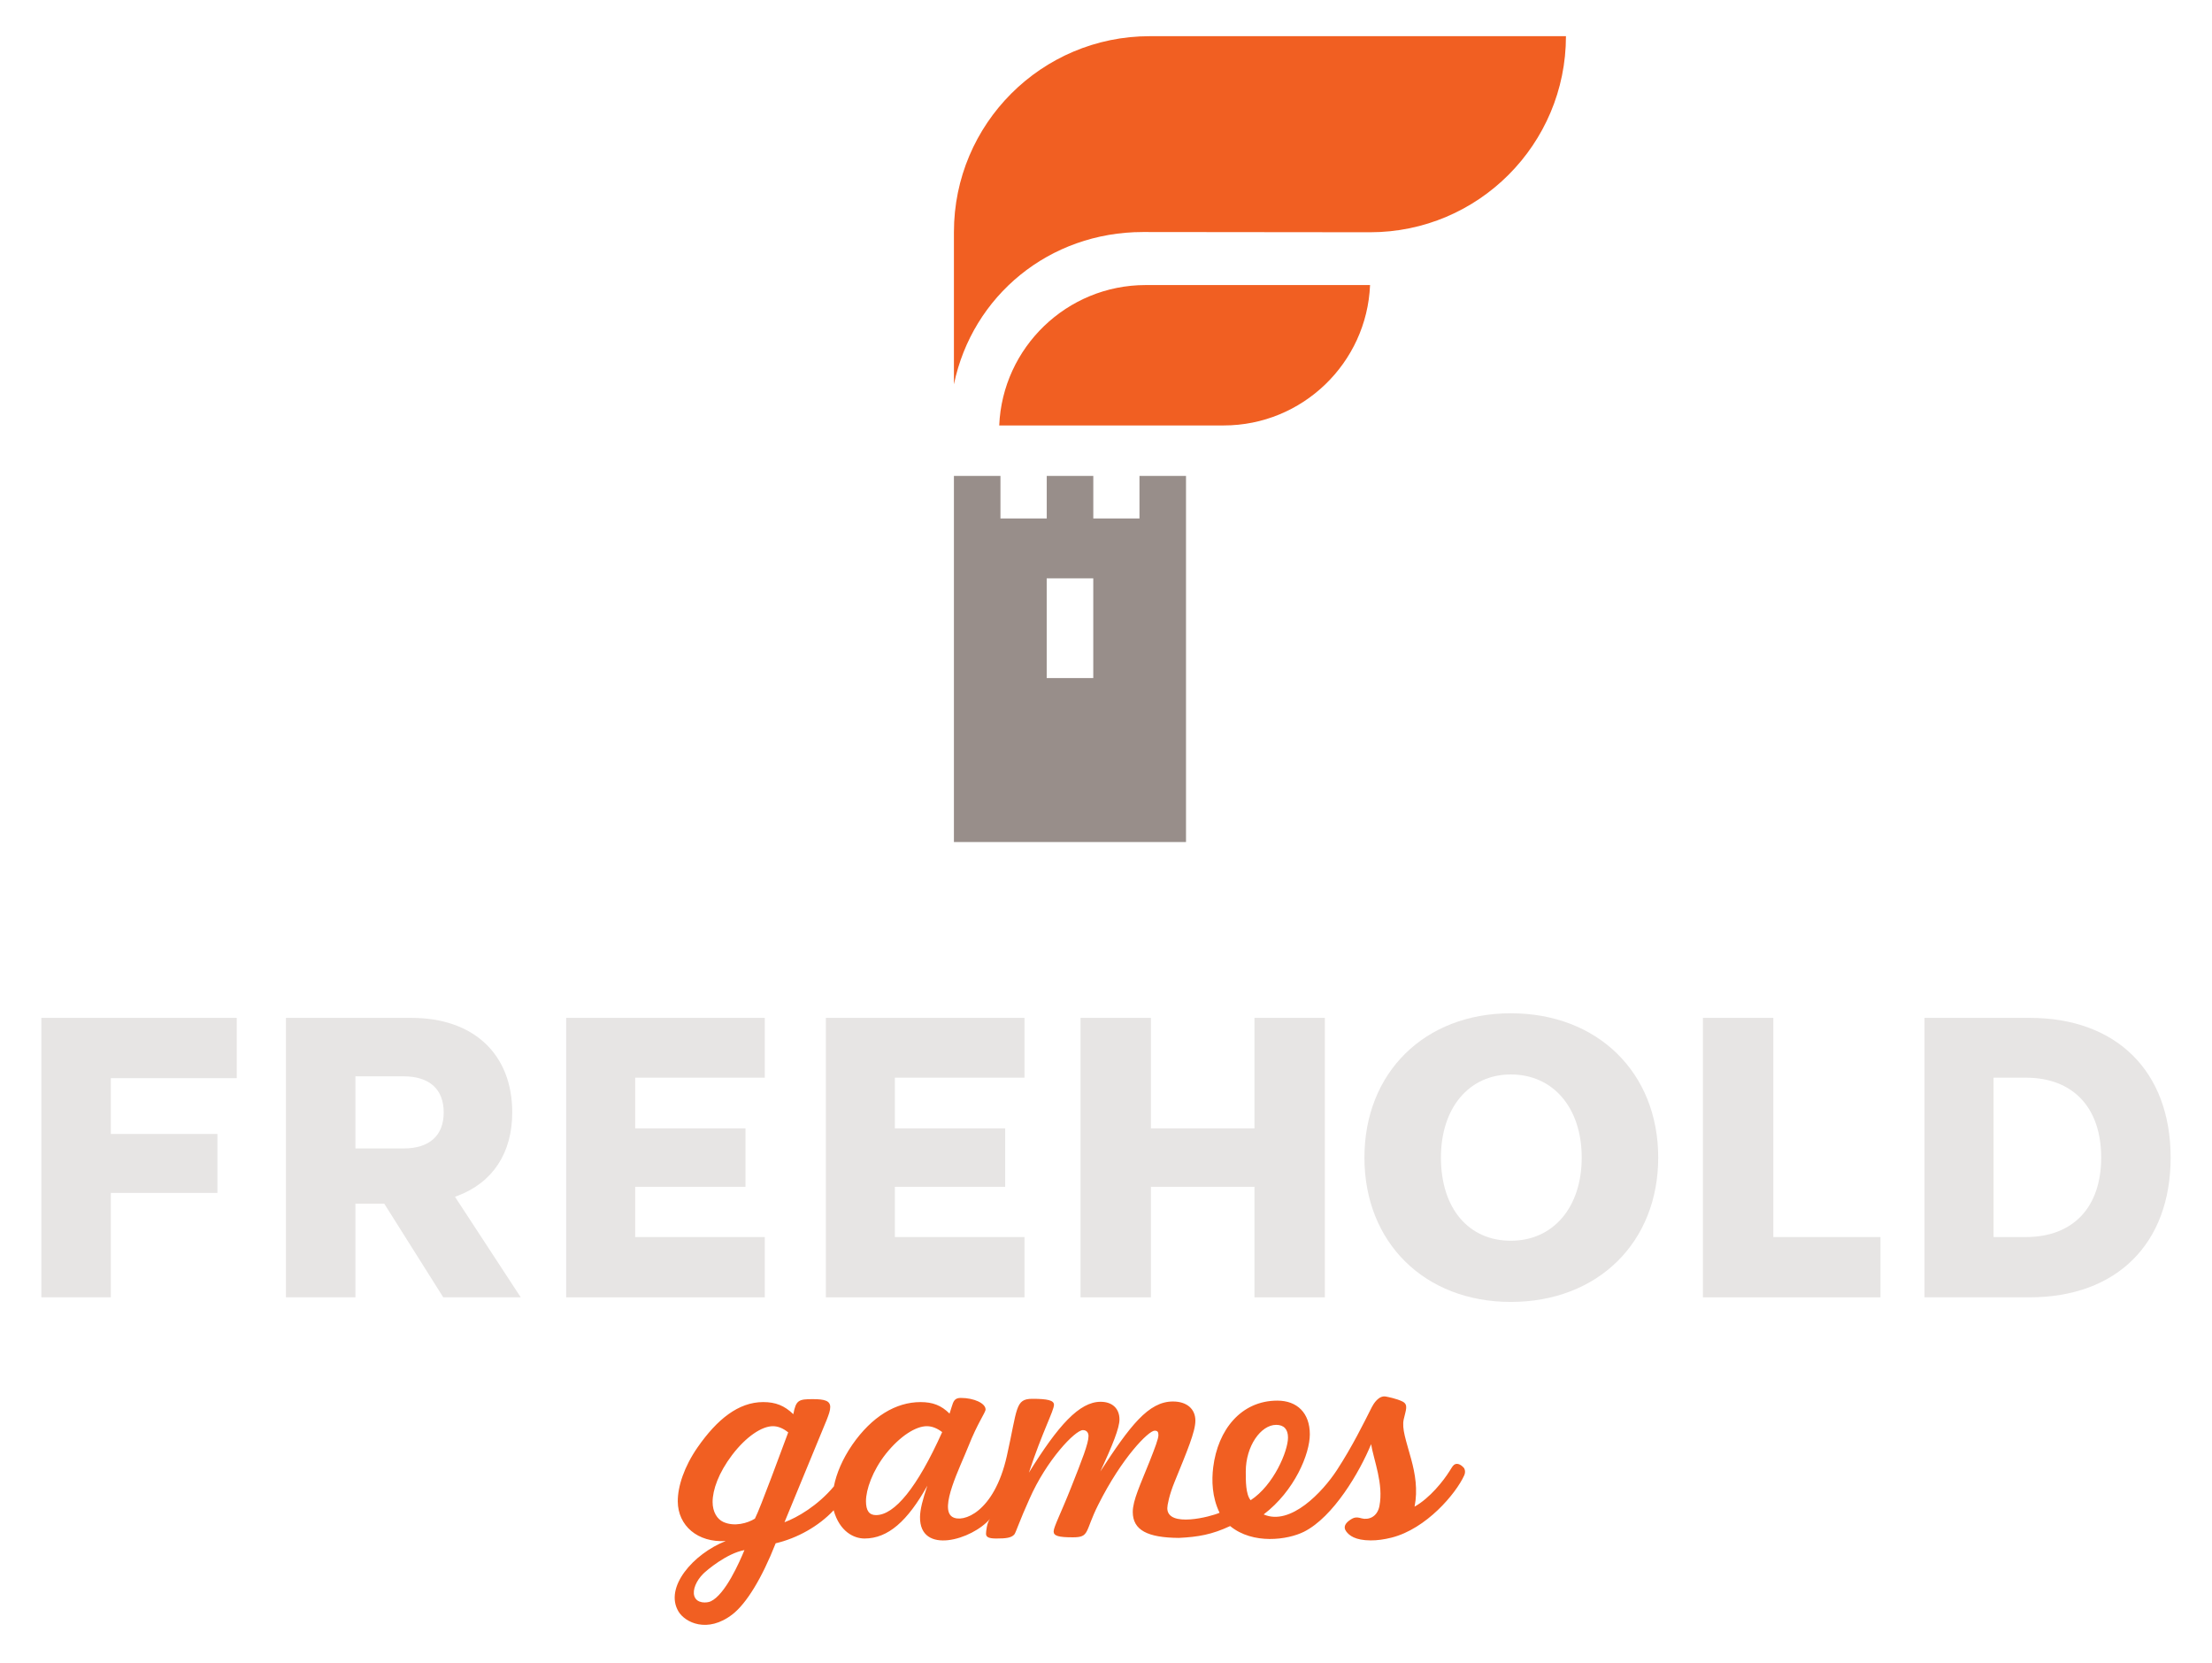
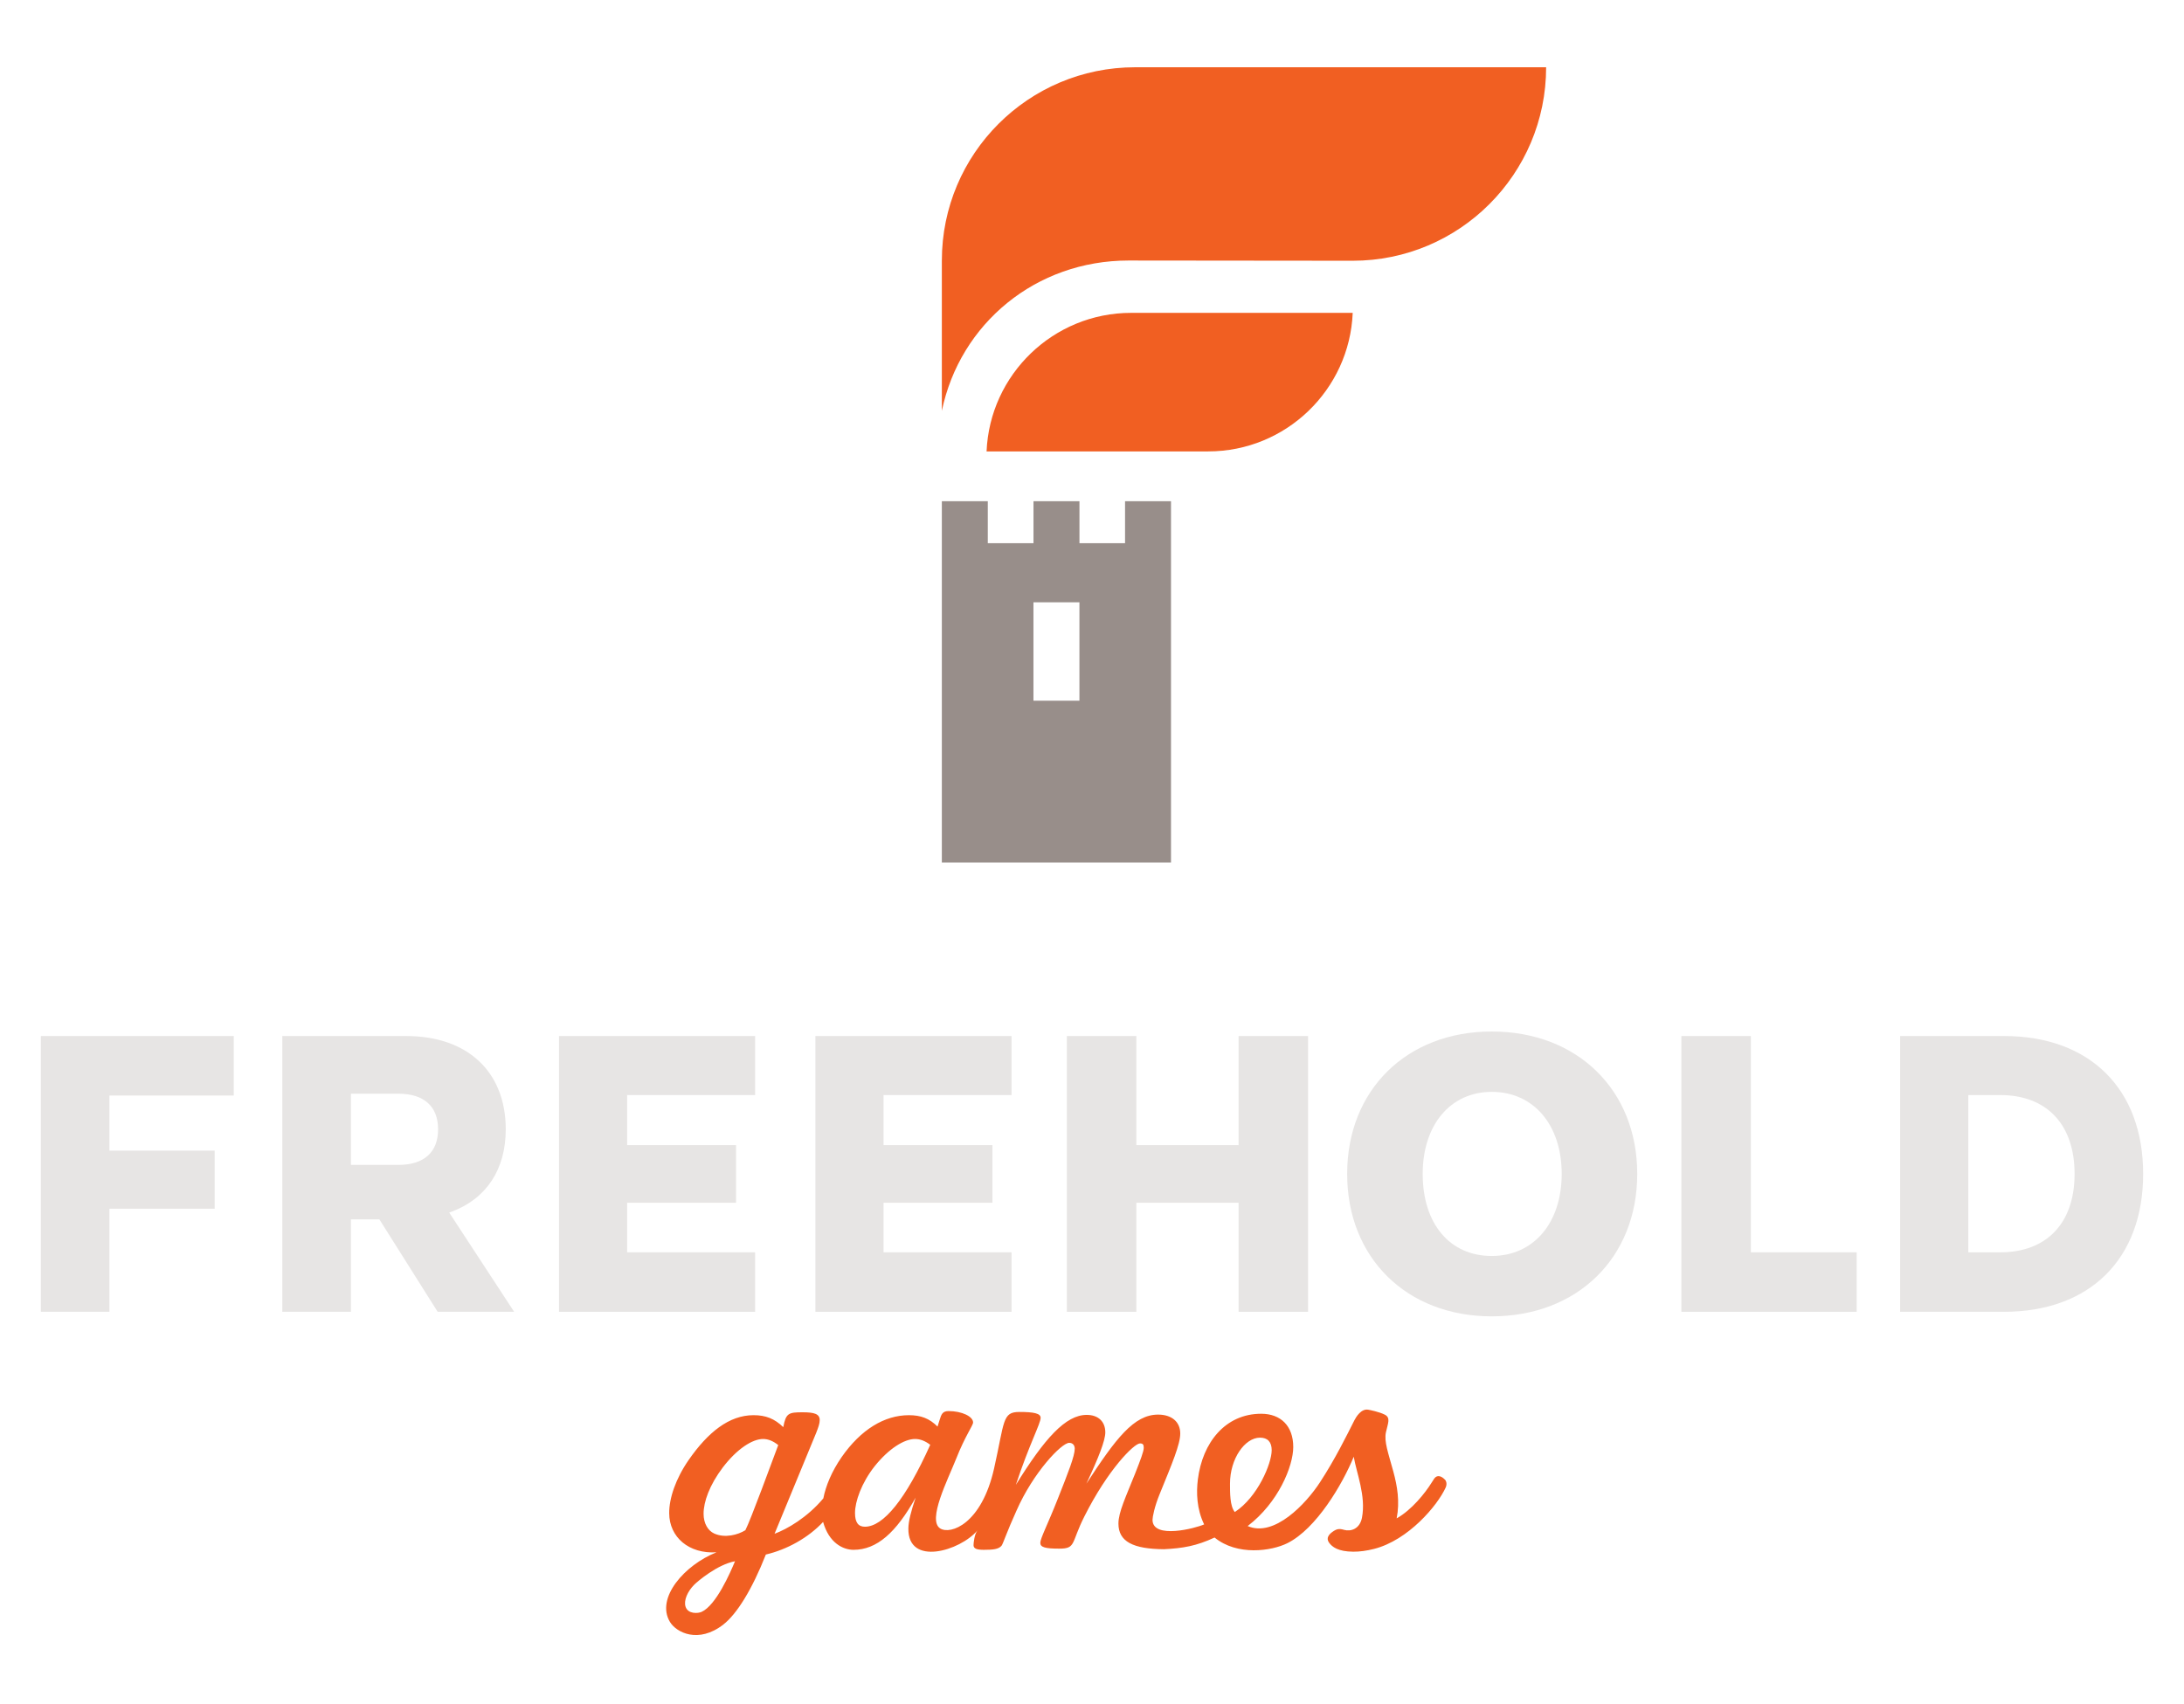
- <svg xmlns="http://www.w3.org/2000/svg" version="1.1" id="freehold-logo" x="0px" y="0px" width="346px" height="260px" viewBox="-5 -5 346 260" enable-background="new -5 -5 346 260" xml:space="preserve">
+ <svg xmlns="http://www.w3.org/2000/svg" version="1.1" id="freehold-logo" x="0px" y="0px" width="346px" height="270px" viewBox="-5 -10 346 270" enable-background="new -5 -10 346 270" xml:space="preserve">
  <g id="freehold-outlines">
    <g id="freehold-mark-outline">
      <g id="flame-bottom">
        <path fill="none" d="M151.298,61.53h35.111c12.317,0,22.392-9.764,22.894-21.954h-35.104     C161.882,39.576,151.806,49.341,151.298,61.53z" />
      </g>
      <g id="flame-top">
        <path fill="none" d="M209.309,31.319c16.918,0,30.637-13.746,30.637-30.661h-65.102c-16.915,0-30.631,13.715-30.631,30.625     h-0.001v23.813c2.889-13.86,14.92-23.813,29.571-23.813L209.309,31.319z" />
      </g>
      <g id="castle">
        <path fill="none" d="M162.364,126.672c-11.788,0-18.153,0-18.153,0v-57.25h7.28v6.657h7.24v-6.657h7.282v6.657h7.223v-6.657     h7.279v57.25C180.516,126.672,174.152,126.672,162.364,126.672z M166.009,85.441h-7.284v15.594h7.284V85.441z" />
      </g>
    </g>
    <g id="freehold-games-outline">
      <path fill="none" d="M224.036,224.635c0.028,0.03,0.034,0.035-0.021-0.046c-0.188-0.235-0.168-0.206-0.107-0.123    c-0.443-0.483-1.164-0.866-1.668-0.198c-0.107,0.14-0.272,0.407-0.492,0.76c-0.952,1.529-3.087,4.236-5.482,5.574    c0.527-2.635,0.092-5.145-0.522-7.398c-0.813-2.989-1.499-4.785-1.173-6.26c0.313-1.422,0.775-2.293-0.195-2.781    c-0.902-0.452-2.346-0.73-2.594-0.776c-1.137-0.22-1.949,1.165-2.198,1.647c-1.28,2.529-3.045,6.136-5.464,9.849    c-2.206,3.39-7.254,8.784-11.46,6.937c4.856-3.697,7.223-9.479,7.223-12.53c0-3.327-1.978-5.265-5.075-5.265    c-5.684,0-9.31,4.56-10.039,10.42c-0.254,2.053-0.195,4.664,0.996,7.115c-1.337,0.604-8.176,2.402-8.176-0.726    c0-0.414,0.282-2.028,1.161-4.158c1.937-4.75,3.231-7.806,3.231-9.518c0-1.841-1.342-2.998-3.508-2.998    c-3.832,0-6.701,3.786-11.363,10.944c1.94-4.151,2.998-6.828,2.998-8.127c0-1.705-1.108-2.771-2.947-2.771    c-3.332,0-6.651,3.698-11.224,11.085c2.121-6.422,3.925-9.703,3.925-10.622c0-0.69-1.021-0.928-3.379-0.928    c-2.713,0-2.316,1.475-3.996,8.958c-1.981,8.814-6.896,10.525-8.533,9.502c-2.091-1.307,1.232-7.778,2.533-11.064    c1.402-3.562,2.676-5.266,2.676-5.729c0-0.967-1.802-1.807-3.883-1.807c-0.966,0-1.152,0.519-1.43,1.434l-0.321,1.02    c-1.295-1.293-2.637-1.802-4.536-1.802c-3.868,0-7.61,2.263-10.663,6.649c-1.547,2.242-2.505,4.527-2.893,6.529    c-2.517,3.017-5.744,4.883-7.728,5.612l6.608-16.021c0.32-0.828,0.547-1.437,0.547-1.989c0-0.97-0.829-1.241-2.716-1.241    c-2.221,0-2.639,0.137-3.058,2.355c-1.381-1.34-2.77-1.896-4.708-1.896c-3.874,0-7.221,2.702-10.274,7.089    c-2.082,3.004-3.106,6.098-3.091,8.453c0.024,3.789,3.113,6.462,7.499,6.186c-5.068,2.004-9.666,7.248-7.378,11.037    c1.016,1.68,4.509,3.479,8.455,0.412c2.15-1.68,4.56-5.564,6.737-11.094c3.349-0.783,6.728-2.658,9.071-5.165l0.003,0.015    c0.932,3.317,3.153,4.402,4.822,4.402c3.69,0,6.739-2.729,9.833-8.266c-0.735,2.169-1.138,3.74-1.15,4.894    c-0.078,6.021,8.186,3.562,10.95,0.291c-0.478,0.57-0.627,1.978-0.627,2.345c0,0.551,0.512,0.736,1.623,0.736    c1.475,0,2.352-0.092,2.815-0.648c0.229-0.271,0.827-2.168,2.358-5.539c2.674-6.092,7.156-10.764,8.358-10.764    c0.556,0,0.879,0.37,0.879,0.93c0,1.149-1.022,3.742-2.684,7.938c-1.62,4.106-2.772,6.284-2.772,6.979    c0,0.688,0.736,0.918,3.003,0.918c2.678,0,1.848-0.875,3.967-5.076c3.75-7.482,7.9-11.598,8.824-11.598    c0.463,0,0.596,0.187,0.596,0.695c0,0.555-0.504,1.891-1.379,4.111c-1.436,3.6-2.633,6.096-2.633,7.896    c0,2.864,2.332,4.025,7.209,4.063c3-0.146,5.176-0.521,8.021-1.853c3.58,2.935,9.014,2.158,11.538,0.896    c4.601-2.299,8.731-9.354,10.513-13.699c0.42,2.548,1.969,6.208,1.301,9.671c-0.346,1.773-1.756,2.211-2.815,1.922    c-0.031-0.012-0.029-0.012-0.017-0.007c-0.815-0.235-1.188-0.147-1.844,0.323c-0.544,0.391-1.064,0.98-0.535,1.71    c0.478,0.665,1.414,1.413,3.834,1.429c1.03,0.006,2.135-0.148,3.282-0.438c5.418-1.373,10.056-6.854,11.367-9.75    C224.195,225.348,224.211,224.938,224.036,224.635C224.064,224.665,224.211,224.938,224.036,224.635z M106.153,245.419    c-0.563,0.257-2.158,0.38-2.546-0.828c-0.313-0.976,0.309-2.417,1.396-3.497c0.548-0.542,3.661-3.185,6.442-3.697    C110.679,239.246,108.446,244.374,106.153,245.419z M113.083,232.48c-1.14,0.715-3.225,1.303-4.943,0.519    c-0.962-0.438-1.675-1.567-1.675-3.126c0-1.887,0.923-4.531,3.052-7.348c2.216-2.906,4.667-4.502,6.375-4.502    c0.833,0,1.613,0.34,2.4,0.967C117.43,221.275,113.916,230.898,113.083,232.48z M132.02,231.927c-1.057,0-1.565-0.694-1.565-2.18    c0-1.796,1.011-4.752,3.135-7.435c2.223-2.768,4.666-4.289,6.379-4.289c0.83,0,1.614,0.322,2.405,0.922    C138.493,227.586,134.938,231.927,132.02,231.927z M190.625,229.598c-0.786-0.918-0.762-3.109-0.762-4.492    c0-3.969,2.357-7.293,4.756-7.293c1.201,0,1.849,0.685,1.849,1.984C196.469,221.925,194.229,227.247,190.625,229.598z" />
    </g>
    <g id="freehold-text-outline">
      <g id="text-d_1_">
        <path fill="none" d="M312.468,154.17h-16.438v43.7h16.438c13.609,0,22.062-8.375,22.062-21.851     C334.529,162.541,326.078,154.17,312.468,154.17z M311.891,188.445h-5.062v-24.92h5.062c7.373,0,11.775,4.672,11.775,12.494     C323.666,183.801,319.264,188.445,311.891,188.445z" />
      </g>
      <g id="text-l_1_">
        <polygon fill="none" points="261.37,154.17 261.37,197.871 289.145,197.871 289.145,188.445 272.383,188.445 272.383,154.17         " />
      </g>
      <g id="text-o_1_">
        <path fill="none" d="M231.325,153.453c-13.483,0-22.902,9.277-22.902,22.566c0,13.291,9.419,22.571,22.902,22.571     c13.571,0,23.053-9.28,23.053-22.571C254.378,162.73,244.896,153.453,231.325,153.453z M231.325,189.023     c-6.642,0-10.935-5.103-10.935-13.004c0-7.774,4.395-13,10.935-13c6.629,0,11.086,5.225,11.086,13     C242.412,183.796,237.954,189.023,231.325,189.023z" />
      </g>
      <g id="text-h_1_">
        <polygon fill="none" points="202.232,197.871 202.232,154.17 191.223,154.17 191.223,171.454 175.025,171.454 175.025,154.17      164.016,154.17 164.016,197.871 175.025,197.871 175.025,180.59 191.223,180.59 191.223,197.871    " />
      </g>
      <g id="text-e2_1_">
        <polygon fill="none" points="155.251,163.525 155.251,154.17 124.182,154.17 124.182,197.871 155.251,197.871 155.251,188.445      134.976,188.445 134.976,180.59 152.226,180.59 152.226,171.454 134.976,171.454 134.976,163.525    " />
      </g>
      <g id="text-e1_1_">
        <polygon fill="none" points="114.63,163.525 114.63,154.17 83.561,154.17 83.561,197.871 114.63,197.871 114.63,188.445      94.354,188.445 94.354,180.59 111.608,180.59 111.608,171.454 94.354,171.454 94.354,163.525    " />
      </g>
      <g id="text-r_1_">
        <path fill="none" d="M66.523,182.016c5.548-2.074,8.601-6.714,8.601-13.062c0-9.12-6.05-14.783-15.785-14.783H39.724v43.7h10.871     v-14.648h4.508l9.233,14.648h12.119l-10.287-15.723L66.523,182.016z M58.114,174.591h-7.52v-11.28h7.52     c4.053,0,6.29,2.004,6.29,5.643C64.404,172.589,62.167,174.591,58.114,174.591z" />
      </g>
      <g id="text-f_1_">
        <polygon fill="none" points="29.01,172.324 12.335,172.331 12.335,163.6 32.034,163.6 32.034,154.17 1.47,154.17 1.47,197.871      12.335,197.871 12.335,181.541 29.01,181.541    " />
      </g>
    </g>
  </g>
  <g id="freehold-mark">
    <path id="flame-bottom_1_" fill="#F15F22" d="M151.298,61.53h35.111c12.317,0,22.392-9.764,22.894-21.954h-35.104   C161.882,39.576,151.806,49.341,151.298,61.53z" />
    <path id="flame-top_1_" fill="#F15F22" d="M209.309,31.319c16.918,0,30.637-13.746,30.637-30.661h-65.102   c-16.915,0-30.631,13.715-30.631,30.625h-0.001v23.813c2.889-13.86,14.92-23.813,29.571-23.813L209.309,31.319z" />
    <path id="castle_1_" fill="#988E8A" d="M162.364,126.672c-11.788,0-18.153,0-18.153,0v-57.25h7.28v6.657h7.24v-6.657h7.282v6.657   h7.223v-6.657h7.279v57.25C180.516,126.672,174.152,126.672,162.364,126.672z M166.009,85.441h-7.284v15.594h7.284V85.441z" />
  </g>
  <g id="freehold-text">
-     <path id="text-d" fill="#E7E5E4" d="M312.468,154.17h-16.438v43.7h16.438c13.609,0,22.062-8.375,22.062-21.851   C334.529,162.541,326.078,154.17,312.468,154.17z M311.891,188.445h-5.062v-24.92h5.062c7.373,0,11.775,4.672,11.775,12.494   C323.666,183.801,319.264,188.445,311.891,188.445z" />
-     <polygon id="text-l" fill="#E7E5E4" points="261.37,154.17 261.37,197.871 289.145,197.871 289.145,188.445 272.383,188.445    272.383,154.17  " />
-     <path id="text-o" fill="#E7E5E4" d="M231.325,153.453c-13.483,0-22.902,9.277-22.902,22.566c0,13.291,9.419,22.571,22.902,22.571   c13.571,0,23.053-9.28,23.053-22.571C254.378,162.73,244.896,153.453,231.325,153.453z M231.325,189.023   c-6.642,0-10.935-5.103-10.935-13.004c0-7.774,4.395-13,10.935-13c6.629,0,11.086,5.225,11.086,13   C242.412,183.796,237.954,189.023,231.325,189.023z" />
-     <polygon id="text-h" fill="#E7E5E4" points="202.232,197.871 202.232,154.17 191.223,154.17 191.223,171.454 175.025,171.454    175.025,154.17 164.016,154.17 164.016,197.871 175.025,197.871 175.025,180.59 191.223,180.59 191.223,197.871  " />
-     <polygon id="text-e2" fill="#E7E5E4" points="155.251,163.525 155.251,154.17 124.182,154.17 124.182,197.871 155.251,197.871    155.251,188.445 134.976,188.445 134.976,180.59 152.226,180.59 152.226,171.454 134.976,171.454 134.976,163.525  " />
-     <polygon id="text-e1" fill="#E7E5E4" points="114.63,163.525 114.63,154.17 83.561,154.17 83.561,197.871 114.63,197.871    114.63,188.445 94.354,188.445 94.354,180.59 111.608,180.59 111.608,171.454 94.354,171.454 94.354,163.525  " />
-     <path id="text-r" fill="#E7E5E4" d="M66.523,182.016c5.548-2.074,8.601-6.714,8.601-13.062c0-9.12-6.05-14.783-15.785-14.783   H39.724v43.7h10.871v-14.648h4.508l9.233,14.648h12.119l-10.287-15.723L66.523,182.016z M58.114,174.591h-7.52v-11.28h7.52   c4.053,0,6.29,2.004,6.29,5.643C64.404,172.589,62.167,174.591,58.114,174.591z" />
-     <polygon id="text-f" fill="#E7E5E4" points="29.01,172.324 12.335,172.331 12.335,163.6 32.034,163.6 32.034,154.17 1.47,154.17    1.47,197.871 12.335,197.871 12.335,181.541 29.01,181.541  " />
+     <g id="text-group1">
+       <polygon id="text-h" fill="#E7E5E4" points="202.232,197.871 202.232,154.17 191.223,154.17 191.223,171.454 175.025,171.454     175.025,154.17 164.016,154.17 164.016,197.871 175.025,197.871 175.025,180.59 191.223,180.59 191.223,197.871   " />
+       <polygon id="text-e2" fill="#E7E5E4" points="155.251,163.525 155.251,154.17 124.182,154.17 124.182,197.871 155.251,197.871     155.251,188.445 134.976,188.445 134.976,180.59 152.226,180.59 152.226,171.454 134.976,171.454 134.976,163.525   " />
+     </g>
+     <g id="text-group2">
+       <path id="text-o" fill="#E7E5E4" d="M231.325,153.453c-13.483,0-22.902,9.277-22.902,22.566c0,13.291,9.419,22.571,22.902,22.571    c13.571,0,23.053-9.28,23.053-22.571C254.378,162.73,244.896,153.453,231.325,153.453z M231.325,189.023    c-6.642,0-10.935-5.103-10.935-13.004c0-7.774,4.395-13,10.935-13c6.629,0,11.086,5.225,11.086,13    C242.412,183.796,237.954,189.023,231.325,189.023z" />
+       <polygon id="text-e1" fill="#E7E5E4" points="114.63,163.525 114.63,154.17 83.561,154.17 83.561,197.871 114.63,197.871     114.63,188.445 94.354,188.445 94.354,180.59 111.608,180.59 111.608,171.454 94.354,171.454 94.354,163.525   " />
+     </g>
+     <g id="text-group3">
+       <polygon id="text-l" fill="#E7E5E4" points="261.37,154.17 261.37,197.871 289.145,197.871 289.145,188.445 272.383,188.445     272.383,154.17   " />
+       <path id="text-r" fill="#E7E5E4" d="M66.523,182.016c5.548-2.074,8.601-6.714,8.601-13.062c0-9.12-6.05-14.783-15.785-14.783    H39.724v43.7h10.871v-14.648h4.508l9.233,14.648h12.119l-10.287-15.723L66.523,182.016z M58.114,174.591h-7.52v-11.28h7.52    c4.053,0,6.29,2.004,6.29,5.643C64.404,172.589,62.167,174.591,58.114,174.591z" />
+     </g>
+     <g id="text-group4">
+       <path id="text-d" fill="#E7E5E4" d="M312.468,154.17h-16.438v43.7h16.438c13.609,0,22.062-8.375,22.062-21.851    C334.529,162.541,326.078,154.17,312.468,154.17z M311.891,188.445h-5.062v-24.92h5.062c7.373,0,11.775,4.672,11.775,12.494    C323.666,183.801,319.264,188.445,311.891,188.445z" />
+       <polygon id="text-f" fill="#E7E5E4" points="29.01,172.324 12.335,172.331 12.335,163.6 32.034,163.6 32.034,154.17 1.47,154.17     1.47,197.871 12.335,197.871 12.335,181.541 29.01,181.541   " />
+     </g>
  </g>
  <path id="freehold-games" fill="#F15F22" d="M224.036,224.635c0.028,0.03,0.034,0.035-0.021-0.046  c-0.188-0.235-0.168-0.206-0.107-0.123c-0.443-0.483-1.164-0.866-1.668-0.198c-0.107,0.14-0.272,0.407-0.492,0.76  c-0.952,1.529-3.087,4.236-5.482,5.574c0.527-2.635,0.092-5.145-0.522-7.398c-0.813-2.989-1.499-4.785-1.173-6.26  c0.313-1.422,0.775-2.293-0.195-2.781c-0.902-0.452-2.346-0.73-2.594-0.776c-1.137-0.22-1.949,1.165-2.198,1.647  c-1.28,2.529-3.045,6.136-5.464,9.849c-2.206,3.39-7.254,8.784-11.46,6.937c4.856-3.697,7.223-9.479,7.223-12.53  c0-3.327-1.978-5.265-5.075-5.265c-5.684,0-9.31,4.56-10.039,10.42c-0.254,2.053-0.195,4.664,0.996,7.115  c-1.337,0.604-8.176,2.402-8.176-0.726c0-0.414,0.282-2.028,1.161-4.158c1.937-4.75,3.231-7.806,3.231-9.518  c0-1.841-1.342-2.998-3.508-2.998c-3.832,0-6.701,3.786-11.363,10.944c1.94-4.151,2.998-6.828,2.998-8.127  c0-1.705-1.108-2.771-2.947-2.771c-3.332,0-6.651,3.698-11.224,11.085c2.121-6.422,3.925-9.703,3.925-10.622  c0-0.69-1.021-0.928-3.379-0.928c-2.713,0-2.316,1.475-3.996,8.958c-1.981,8.814-6.896,10.525-8.533,9.502  c-2.091-1.307,1.232-7.778,2.533-11.064c1.402-3.562,2.676-5.266,2.676-5.729c0-0.967-1.802-1.807-3.883-1.807  c-0.966,0-1.152,0.519-1.43,1.434l-0.321,1.02c-1.295-1.293-2.637-1.802-4.536-1.802c-3.868,0-7.61,2.263-10.663,6.649  c-1.547,2.242-2.505,4.527-2.893,6.529c-2.517,3.017-5.744,4.883-7.728,5.612l6.608-16.021c0.32-0.828,0.547-1.437,0.547-1.989  c0-0.97-0.829-1.241-2.716-1.241c-2.221,0-2.639,0.137-3.058,2.355c-1.381-1.34-2.77-1.896-4.708-1.896  c-3.874,0-7.221,2.702-10.274,7.089c-2.082,3.004-3.106,6.098-3.091,8.453c0.024,3.789,3.113,6.462,7.499,6.186  c-5.068,2.004-9.666,7.248-7.378,11.037c1.016,1.68,4.509,3.479,8.455,0.412c2.15-1.68,4.56-5.564,6.737-11.094  c3.349-0.783,6.728-2.658,9.071-5.165l0.003,0.015c0.932,3.317,3.153,4.402,4.822,4.402c3.69,0,6.739-2.729,9.833-8.266  c-0.735,2.169-1.138,3.74-1.15,4.894c-0.078,6.021,8.186,3.562,10.95,0.291c-0.478,0.57-0.627,1.978-0.627,2.345  c0,0.551,0.512,0.736,1.623,0.736c1.475,0,2.352-0.092,2.815-0.648c0.229-0.271,0.827-2.168,2.358-5.539  c2.674-6.092,7.156-10.764,8.358-10.764c0.556,0,0.879,0.37,0.879,0.93c0,1.149-1.022,3.742-2.684,7.938  c-1.62,4.106-2.772,6.284-2.772,6.979c0,0.688,0.736,0.918,3.003,0.918c2.678,0,1.848-0.875,3.967-5.076  c3.75-7.482,7.9-11.598,8.824-11.598c0.463,0,0.596,0.187,0.596,0.695c0,0.555-0.504,1.891-1.379,4.111  c-1.436,3.6-2.633,6.096-2.633,7.896c0,2.864,2.332,4.025,7.209,4.063c3-0.146,5.176-0.521,8.021-1.853  c3.58,2.935,9.014,2.158,11.538,0.896c4.601-2.299,8.731-9.354,10.513-13.699c0.42,2.548,1.969,6.208,1.301,9.671  c-0.346,1.773-1.756,2.211-2.815,1.922c-0.031-0.012-0.029-0.012-0.017-0.007c-0.815-0.235-1.188-0.147-1.844,0.323  c-0.544,0.391-1.064,0.98-0.535,1.71c0.478,0.665,1.414,1.413,3.834,1.429c1.03,0.006,2.135-0.148,3.282-0.438  c5.418-1.373,10.056-6.854,11.367-9.75C224.195,225.348,224.211,224.938,224.036,224.635  C224.064,224.665,224.211,224.938,224.036,224.635z M106.153,245.419c-0.563,0.257-2.158,0.38-2.546-0.828  c-0.313-0.976,0.309-2.417,1.396-3.497c0.548-0.542,3.661-3.185,6.442-3.697C110.679,239.246,108.446,244.374,106.153,245.419z   M113.083,232.48c-1.14,0.715-3.225,1.303-4.943,0.519c-0.962-0.438-1.675-1.567-1.675-3.126c0-1.887,0.923-4.531,3.052-7.348  c2.216-2.906,4.667-4.502,6.375-4.502c0.833,0,1.613,0.34,2.4,0.967C117.43,221.275,113.916,230.898,113.083,232.48z   M132.02,231.927c-1.057,0-1.565-0.694-1.565-2.18c0-1.796,1.011-4.752,3.135-7.435c2.223-2.768,4.666-4.289,6.379-4.289  c0.83,0,1.614,0.322,2.405,0.922C138.493,227.586,134.938,231.927,132.02,231.927z M190.625,229.598  c-0.786-0.918-0.762-3.109-0.762-4.492c0-3.969,2.357-7.293,4.756-7.293c1.201,0,1.849,0.685,1.849,1.984  C196.469,221.925,194.229,227.247,190.625,229.598z" />
</svg>
